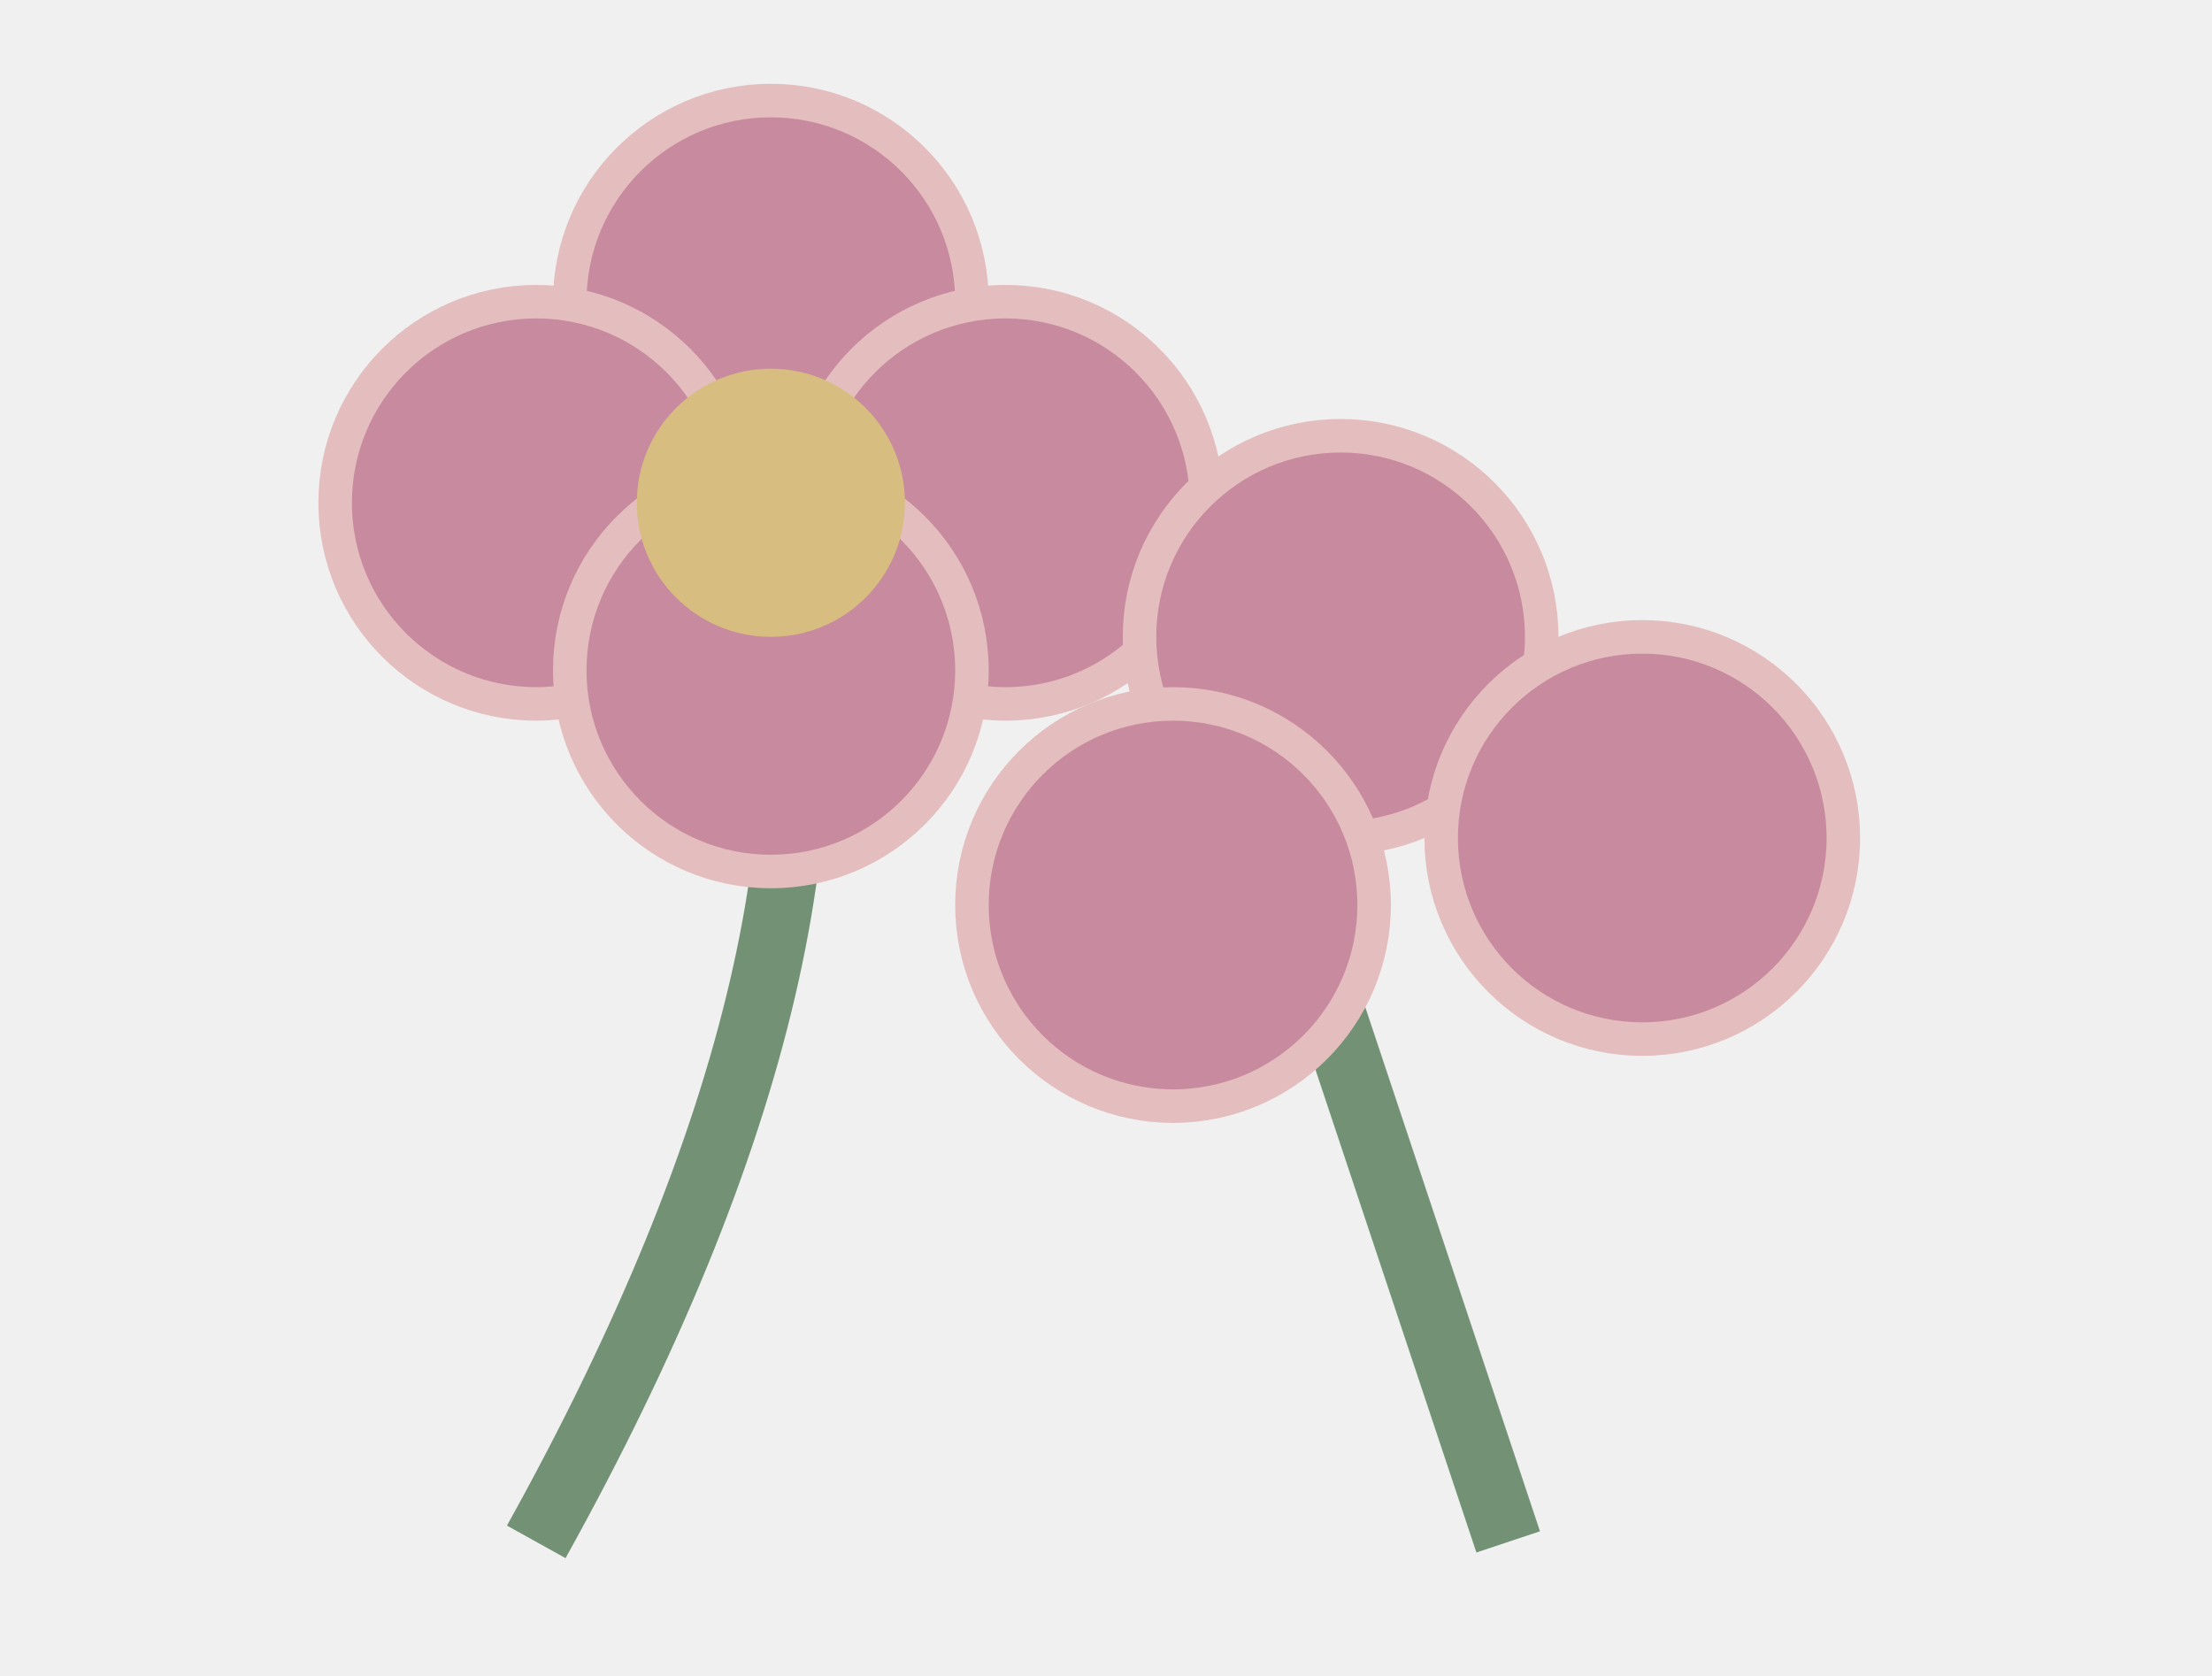
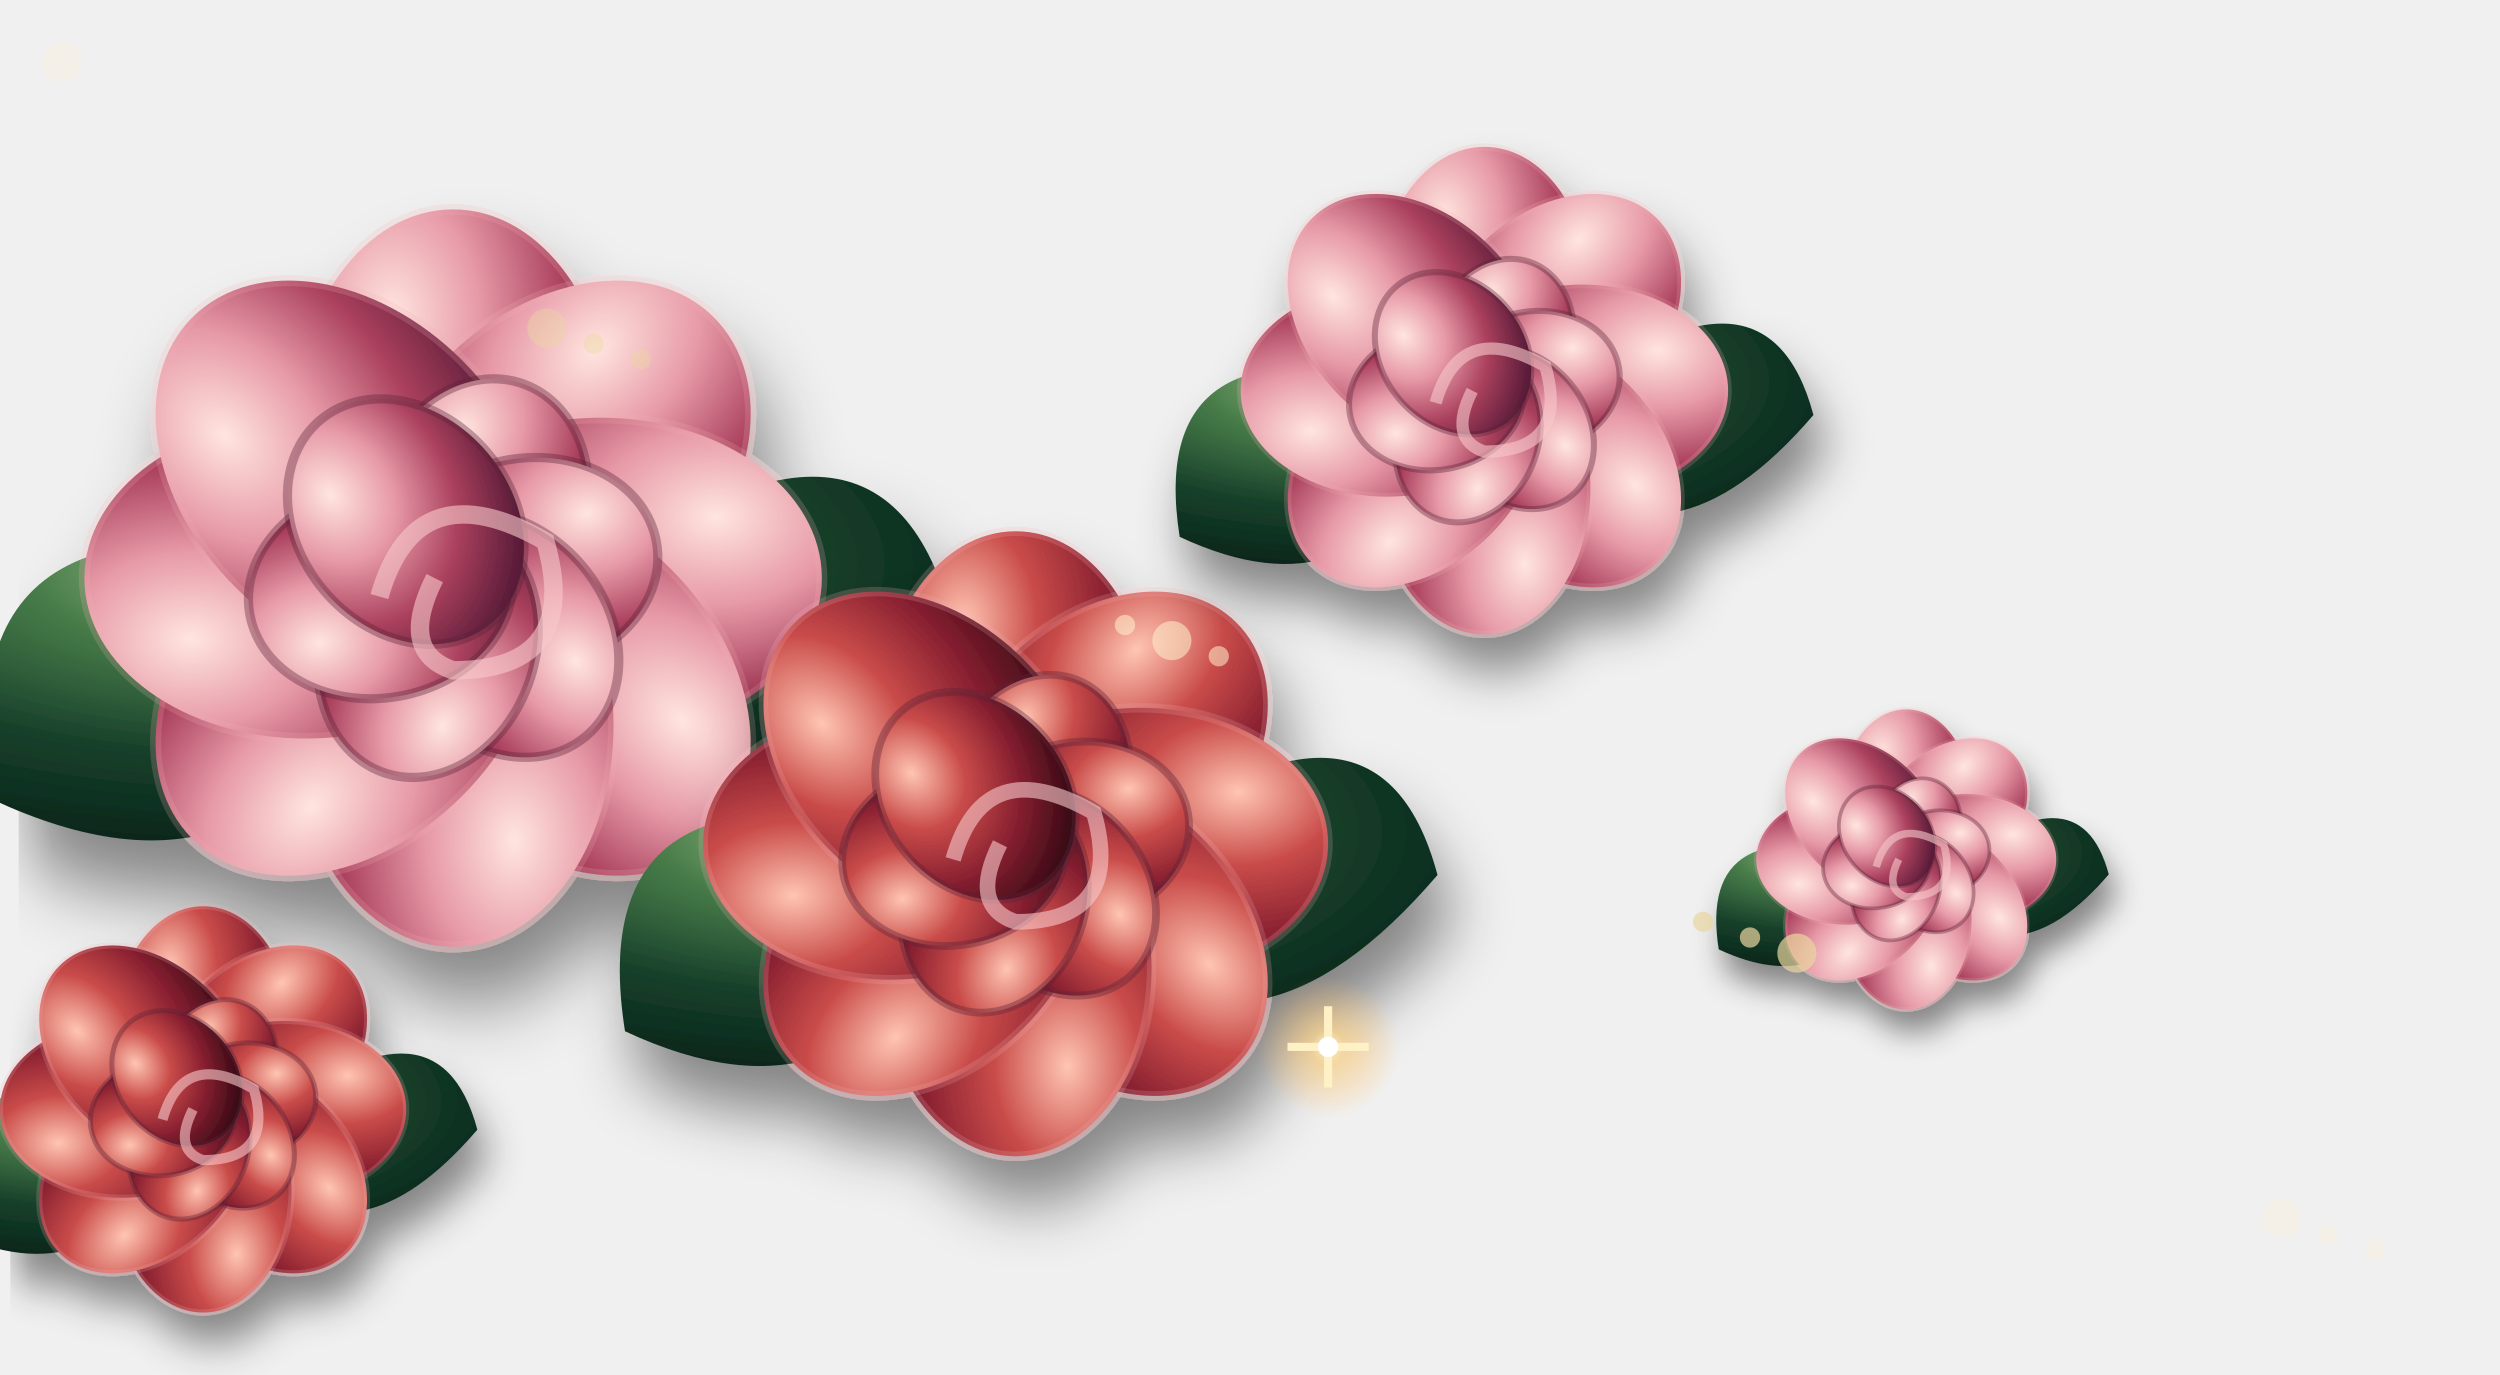
- <svg xmlns="http://www.w3.org/2000/svg" viewBox="0 0 66 50">
-   <path d="M16 46q10-18 7-30m22 30-8-24" fill="none" stroke="#739275" stroke-width="2" />
-   <g fill="#c88a9e" stroke="#e4bdbe">
-     <circle cx="23" cy="9" r="6" />
-     <circle cx="16" cy="15" r="6" />
-     <circle cx="30" cy="15" r="6" />
-     <circle cx="23" cy="20" r="6" />
-     <circle cx="40" cy="19" r="6" />
-     <circle cx="49" cy="25" r="6" />
-     <circle cx="35" cy="27" r="6" />
+ <svg xmlns="http://www.w3.org/2000/svg" viewBox="0 0 160 88" aria-hidden="true">
+   <defs>
+     <radialGradient id="gold" cx="31%" cy="24%" r="81%">
+       <stop offset="0" stop-color="#fff6cf" />
+       <stop offset="0.333" stop-color="#e1bf72" />
+       <stop offset="0.667" stop-color="#a57528" />
+       <stop offset="1" stop-color="#52320f" />
+     </radialGradient>
+     <radialGradient id="silver" cx="31%" cy="24%" r="81%">
+       <stop offset="0" stop-color="#ffffff" />
+       <stop offset="0.333" stop-color="#cdd4db" />
+       <stop offset="0.667" stop-color="#7a8290" />
+       <stop offset="1" stop-color="#373d48" />
+     </radialGradient>
+     <radialGradient id="red" cx="31%" cy="24%" r="81%">
+       <stop offset="0" stop-color="#ffc5b2" />
+       <stop offset="0.333" stop-color="#c94b49" />
+       <stop offset="0.667" stop-color="#861f30" />
+       <stop offset="1" stop-color="#350914" />
+     </radialGradient>
+     <radialGradient id="pink" cx="31%" cy="24%" r="81%">
+       <stop offset="0" stop-color="#ffe5df" />
+       <stop offset="0.333" stop-color="#e79aa8" />
+       <stop offset="0.667" stop-color="#aa405d" />
+       <stop offset="1" stop-color="#581b38" />
+     </radialGradient>
+     <radialGradient id="orange" cx="31%" cy="24%" r="81%">
+       <stop offset="0" stop-color="#ffe0a1" />
+       <stop offset="0.333" stop-color="#f4a33f" />
+       <stop offset="0.667" stop-color="#bb4c10" />
+       <stop offset="1" stop-color="#522108" />
+     </radialGradient>
+     <radialGradient id="green" cx="31%" cy="24%" r="81%">
+       <stop offset="0" stop-color="#b4d7a0" />
+       <stop offset="0.333" stop-color="#477b48" />
+       <stop offset="0.667" stop-color="#163f2a" />
+       <stop offset="1" stop-color="#072318" />
+     </radialGradient>
+     <radialGradient id="chocolate" cx="31%" cy="24%" r="81%">
+       <stop offset="0" stop-color="#d9ac88" />
+       <stop offset="0.333" stop-color="#925a3b" />
+       <stop offset="0.667" stop-color="#502818" />
+       <stop offset="1" stop-color="#1c0e09" />
+     </radialGradient>
+     <radialGradient id="navy" cx="31%" cy="24%" r="81%">
+       <stop offset="0" stop-color="#b4c9e3" />
+       <stop offset="0.333" stop-color="#557393" />
+       <stop offset="0.667" stop-color="#243a55" />
+       <stop offset="1" stop-color="#101e30" />
+     </radialGradient>
+     <radialGradient id="purple" cx="31%" cy="24%" r="81%">
+       <stop offset="0" stop-color="#e3bde7" />
+       <stop offset="0.333" stop-color="#9160ad" />
+       <stop offset="0.667" stop-color="#59306e" />
+       <stop offset="1" stop-color="#281332" />
+     </radialGradient>
+     <linearGradient id="metal" x2="1" y2="1">
+       <stop stop-color="#7b5525" />
+       <stop offset=".3" stop-color="#fff1b2" />
+       <stop offset=".52" stop-color="#a87a36" />
+       <stop offset=".8" stop-color="#f3d799" />
+       <stop offset="1" stop-color="#694418" />
+     </linearGradient>
+     <filter id="shadow" x="-35%" y="-35%" width="170%" height="170%">
+       <feDropShadow dx="1" dy="3" stdDeviation="2" flood-color="#000" flood-opacity=".45" />
+     </filter>
+     <radialGradient id="light">
+       <stop stop-color="#fff9d5" stop-opacity=".95" />
+       <stop offset=".25" stop-color="#ffcf78" stop-opacity=".6" />
+       <stop offset="1" stop-color="#ffbe66" stop-opacity="0" />
+     </radialGradient>
+   </defs>
+   <g transform="translate(29 37) scale(1.18)" filter="url(#shadow)">
+     <path d="M-4 0Q-28-7-25 12Q-10 19-4 4M5 2Q23-13 27 2Q15 16 5 6" fill="url(#green)" />
+     <ellipse cx="0" cy="-8" rx="8.7" ry="12" transform="rotate(0)" fill="url(#pink)" stroke="#f4afb5" stroke-opacity=".2" stroke-width=".6" />
+     <ellipse cx="0" cy="-8" rx="8.7" ry="12" transform="rotate(45)" fill="url(#pink)" stroke="#f4afb5" stroke-opacity=".2" stroke-width=".6" />
+     <ellipse cx="0" cy="-8" rx="8.7" ry="12" transform="rotate(90)" fill="url(#pink)" stroke="#f4afb5" stroke-opacity=".2" stroke-width=".6" />
+     <ellipse cx="0" cy="-8" rx="8.7" ry="12" transform="rotate(135)" fill="url(#pink)" stroke="#f4afb5" stroke-opacity=".2" stroke-width=".6" />
+     <ellipse cx="0" cy="-8" rx="8.7" ry="12" transform="rotate(180)" fill="url(#pink)" stroke="#f4afb5" stroke-opacity=".2" stroke-width=".6" />
+     <ellipse cx="0" cy="-8" rx="8.7" ry="12" transform="rotate(225)" fill="url(#pink)" stroke="#f4afb5" stroke-opacity=".2" stroke-width=".6" />
+     <ellipse cx="0" cy="-8" rx="8.7" ry="12" transform="rotate(270)" fill="url(#pink)" stroke="#f4afb5" stroke-opacity=".2" stroke-width=".6" />
+     <ellipse cx="0" cy="-8" rx="8.7" ry="12" transform="rotate(315)" fill="url(#pink)" stroke="#f4afb5" stroke-opacity=".2" stroke-width=".6" />
+     <ellipse cx="0" cy="-4" rx="5.8" ry="7.2" transform="rotate(20)" fill="url(#pink)" stroke="#5a2438" stroke-opacity=".38" stroke-width=".5" />
+     <ellipse cx="0" cy="-4" rx="5.8" ry="7.2" transform="rotate(80)" fill="url(#pink)" stroke="#5a2438" stroke-opacity=".38" stroke-width=".5" />
+     <ellipse cx="0" cy="-4" rx="5.8" ry="7.2" transform="rotate(140)" fill="url(#pink)" stroke="#5a2438" stroke-opacity=".38" stroke-width=".5" />
+     <ellipse cx="0" cy="-4" rx="5.8" ry="7.2" transform="rotate(200)" fill="url(#pink)" stroke="#5a2438" stroke-opacity=".38" stroke-width=".5" />
+     <ellipse cx="0" cy="-4" rx="5.8" ry="7.2" transform="rotate(260)" fill="url(#pink)" stroke="#5a2438" stroke-opacity=".38" stroke-width=".5" />
+     <ellipse cx="0" cy="-4" rx="5.8" ry="7.2" transform="rotate(320)" fill="url(#pink)" stroke="#5a2438" stroke-opacity=".38" stroke-width=".5" />
+     <path d="M-4 1Q-2-6 5-2Q7 5 0 5Q-3 4-1 0" fill="none" stroke="#f8c9cc" stroke-width="1" opacity=".6" />
  </g>
-   <circle cx="23" cy="15" r="4" fill="#d8bd80" />
+   <g transform="translate(65 54) scale(1)" filter="url(#shadow)">
+     <path d="M-4 0Q-28-7-25 12Q-10 19-4 4M5 2Q23-13 27 2Q15 16 5 6" fill="url(#green)" />
+     <ellipse cx="0" cy="-8" rx="8.7" ry="12" transform="rotate(0)" fill="url(#red)" stroke="#f4afb5" stroke-opacity=".2" stroke-width=".6" />
+     <ellipse cx="0" cy="-8" rx="8.7" ry="12" transform="rotate(45)" fill="url(#red)" stroke="#f4afb5" stroke-opacity=".2" stroke-width=".6" />
+     <ellipse cx="0" cy="-8" rx="8.7" ry="12" transform="rotate(90)" fill="url(#red)" stroke="#f4afb5" stroke-opacity=".2" stroke-width=".6" />
+     <ellipse cx="0" cy="-8" rx="8.7" ry="12" transform="rotate(135)" fill="url(#red)" stroke="#f4afb5" stroke-opacity=".2" stroke-width=".6" />
+     <ellipse cx="0" cy="-8" rx="8.7" ry="12" transform="rotate(180)" fill="url(#red)" stroke="#f4afb5" stroke-opacity=".2" stroke-width=".6" />
+     <ellipse cx="0" cy="-8" rx="8.7" ry="12" transform="rotate(225)" fill="url(#red)" stroke="#f4afb5" stroke-opacity=".2" stroke-width=".6" />
+     <ellipse cx="0" cy="-8" rx="8.7" ry="12" transform="rotate(270)" fill="url(#red)" stroke="#f4afb5" stroke-opacity=".2" stroke-width=".6" />
+     <ellipse cx="0" cy="-8" rx="8.7" ry="12" transform="rotate(315)" fill="url(#red)" stroke="#f4afb5" stroke-opacity=".2" stroke-width=".6" />
+     <ellipse cx="0" cy="-4" rx="5.8" ry="7.2" transform="rotate(20)" fill="url(#red)" stroke="#5a2438" stroke-opacity=".38" stroke-width=".5" />
+     <ellipse cx="0" cy="-4" rx="5.8" ry="7.2" transform="rotate(80)" fill="url(#red)" stroke="#5a2438" stroke-opacity=".38" stroke-width=".5" />
+     <ellipse cx="0" cy="-4" rx="5.8" ry="7.2" transform="rotate(140)" fill="url(#red)" stroke="#5a2438" stroke-opacity=".38" stroke-width=".5" />
+     <ellipse cx="0" cy="-4" rx="5.8" ry="7.2" transform="rotate(200)" fill="url(#red)" stroke="#5a2438" stroke-opacity=".38" stroke-width=".5" />
+     <ellipse cx="0" cy="-4" rx="5.8" ry="7.2" transform="rotate(260)" fill="url(#red)" stroke="#5a2438" stroke-opacity=".38" stroke-width=".5" />
+     <ellipse cx="0" cy="-4" rx="5.8" ry="7.2" transform="rotate(320)" fill="url(#red)" stroke="#5a2438" stroke-opacity=".38" stroke-width=".5" />
+     <path d="M-4 1Q-2-6 5-2Q7 5 0 5Q-3 4-1 0" fill="none" stroke="#f8c9cc" stroke-width="1" opacity=".6" />
+   </g>
+   <g transform="translate(95 25) scale(0.78)" filter="url(#shadow)">
+     <path d="M-4 0Q-28-7-25 12Q-10 19-4 4M5 2Q23-13 27 2Q15 16 5 6" fill="url(#green)" />
+     <ellipse cx="0" cy="-8" rx="8.7" ry="12" transform="rotate(0)" fill="url(#pink)" stroke="#f4afb5" stroke-opacity=".2" stroke-width=".6" />
+     <ellipse cx="0" cy="-8" rx="8.7" ry="12" transform="rotate(45)" fill="url(#pink)" stroke="#f4afb5" stroke-opacity=".2" stroke-width=".6" />
+     <ellipse cx="0" cy="-8" rx="8.7" ry="12" transform="rotate(90)" fill="url(#pink)" stroke="#f4afb5" stroke-opacity=".2" stroke-width=".6" />
+     <ellipse cx="0" cy="-8" rx="8.7" ry="12" transform="rotate(135)" fill="url(#pink)" stroke="#f4afb5" stroke-opacity=".2" stroke-width=".6" />
+     <ellipse cx="0" cy="-8" rx="8.7" ry="12" transform="rotate(180)" fill="url(#pink)" stroke="#f4afb5" stroke-opacity=".2" stroke-width=".6" />
+     <ellipse cx="0" cy="-8" rx="8.7" ry="12" transform="rotate(225)" fill="url(#pink)" stroke="#f4afb5" stroke-opacity=".2" stroke-width=".6" />
+     <ellipse cx="0" cy="-8" rx="8.7" ry="12" transform="rotate(270)" fill="url(#pink)" stroke="#f4afb5" stroke-opacity=".2" stroke-width=".6" />
+     <ellipse cx="0" cy="-8" rx="8.7" ry="12" transform="rotate(315)" fill="url(#pink)" stroke="#f4afb5" stroke-opacity=".2" stroke-width=".6" />
+     <ellipse cx="0" cy="-4" rx="5.8" ry="7.2" transform="rotate(20)" fill="url(#pink)" stroke="#5a2438" stroke-opacity=".38" stroke-width=".5" />
+     <ellipse cx="0" cy="-4" rx="5.8" ry="7.2" transform="rotate(80)" fill="url(#pink)" stroke="#5a2438" stroke-opacity=".38" stroke-width=".5" />
+     <ellipse cx="0" cy="-4" rx="5.8" ry="7.2" transform="rotate(140)" fill="url(#pink)" stroke="#5a2438" stroke-opacity=".38" stroke-width=".5" />
+     <ellipse cx="0" cy="-4" rx="5.8" ry="7.2" transform="rotate(200)" fill="url(#pink)" stroke="#5a2438" stroke-opacity=".38" stroke-width=".5" />
+     <ellipse cx="0" cy="-4" rx="5.8" ry="7.2" transform="rotate(260)" fill="url(#pink)" stroke="#5a2438" stroke-opacity=".38" stroke-width=".5" />
+     <ellipse cx="0" cy="-4" rx="5.8" ry="7.2" transform="rotate(320)" fill="url(#pink)" stroke="#5a2438" stroke-opacity=".38" stroke-width=".5" />
+     <path d="M-4 1Q-2-6 5-2Q7 5 0 5Q-3 4-1 0" fill="none" stroke="#f8c9cc" stroke-width="1" opacity=".6" />
+   </g>
+   <g transform="translate(13 71) scale(0.65)" filter="url(#shadow)">
+     <path d="M-4 0Q-28-7-25 12Q-10 19-4 4M5 2Q23-13 27 2Q15 16 5 6" fill="url(#green)" />
+     <ellipse cx="0" cy="-8" rx="8.7" ry="12" transform="rotate(0)" fill="url(#red)" stroke="#f4afb5" stroke-opacity=".2" stroke-width=".6" />
+     <ellipse cx="0" cy="-8" rx="8.7" ry="12" transform="rotate(45)" fill="url(#red)" stroke="#f4afb5" stroke-opacity=".2" stroke-width=".6" />
+     <ellipse cx="0" cy="-8" rx="8.7" ry="12" transform="rotate(90)" fill="url(#red)" stroke="#f4afb5" stroke-opacity=".2" stroke-width=".6" />
+     <ellipse cx="0" cy="-8" rx="8.7" ry="12" transform="rotate(135)" fill="url(#red)" stroke="#f4afb5" stroke-opacity=".2" stroke-width=".6" />
+     <ellipse cx="0" cy="-8" rx="8.7" ry="12" transform="rotate(180)" fill="url(#red)" stroke="#f4afb5" stroke-opacity=".2" stroke-width=".6" />
+     <ellipse cx="0" cy="-8" rx="8.7" ry="12" transform="rotate(225)" fill="url(#red)" stroke="#f4afb5" stroke-opacity=".2" stroke-width=".6" />
+     <ellipse cx="0" cy="-8" rx="8.7" ry="12" transform="rotate(270)" fill="url(#red)" stroke="#f4afb5" stroke-opacity=".2" stroke-width=".6" />
+     <ellipse cx="0" cy="-8" rx="8.7" ry="12" transform="rotate(315)" fill="url(#red)" stroke="#f4afb5" stroke-opacity=".2" stroke-width=".6" />
+     <ellipse cx="0" cy="-4" rx="5.8" ry="7.2" transform="rotate(20)" fill="url(#red)" stroke="#5a2438" stroke-opacity=".38" stroke-width=".5" />
+     <ellipse cx="0" cy="-4" rx="5.8" ry="7.2" transform="rotate(80)" fill="url(#red)" stroke="#5a2438" stroke-opacity=".38" stroke-width=".5" />
+     <ellipse cx="0" cy="-4" rx="5.8" ry="7.2" transform="rotate(140)" fill="url(#red)" stroke="#5a2438" stroke-opacity=".38" stroke-width=".5" />
+     <ellipse cx="0" cy="-4" rx="5.8" ry="7.2" transform="rotate(200)" fill="url(#red)" stroke="#5a2438" stroke-opacity=".38" stroke-width=".5" />
+     <ellipse cx="0" cy="-4" rx="5.8" ry="7.2" transform="rotate(260)" fill="url(#red)" stroke="#5a2438" stroke-opacity=".38" stroke-width=".5" />
+     <ellipse cx="0" cy="-4" rx="5.8" ry="7.2" transform="rotate(320)" fill="url(#red)" stroke="#5a2438" stroke-opacity=".38" stroke-width=".5" />
+     <path d="M-4 1Q-2-6 5-2Q7 5 0 5Q-3 4-1 0" fill="none" stroke="#f8c9cc" stroke-width="1" opacity=".6" />
+   </g>
+   <g transform="translate(122 55) scale(0.48)" filter="url(#shadow)">
+     <path d="M-4 0Q-28-7-25 12Q-10 19-4 4M5 2Q23-13 27 2Q15 16 5 6" fill="url(#green)" />
+     <ellipse cx="0" cy="-8" rx="8.7" ry="12" transform="rotate(0)" fill="url(#pink)" stroke="#f4afb5" stroke-opacity=".2" stroke-width=".6" />
+     <ellipse cx="0" cy="-8" rx="8.7" ry="12" transform="rotate(45)" fill="url(#pink)" stroke="#f4afb5" stroke-opacity=".2" stroke-width=".6" />
+     <ellipse cx="0" cy="-8" rx="8.7" ry="12" transform="rotate(90)" fill="url(#pink)" stroke="#f4afb5" stroke-opacity=".2" stroke-width=".6" />
+     <ellipse cx="0" cy="-8" rx="8.7" ry="12" transform="rotate(135)" fill="url(#pink)" stroke="#f4afb5" stroke-opacity=".2" stroke-width=".6" />
+     <ellipse cx="0" cy="-8" rx="8.7" ry="12" transform="rotate(180)" fill="url(#pink)" stroke="#f4afb5" stroke-opacity=".2" stroke-width=".6" />
+     <ellipse cx="0" cy="-8" rx="8.7" ry="12" transform="rotate(225)" fill="url(#pink)" stroke="#f4afb5" stroke-opacity=".2" stroke-width=".6" />
+     <ellipse cx="0" cy="-8" rx="8.7" ry="12" transform="rotate(270)" fill="url(#pink)" stroke="#f4afb5" stroke-opacity=".2" stroke-width=".6" />
+     <ellipse cx="0" cy="-8" rx="8.7" ry="12" transform="rotate(315)" fill="url(#pink)" stroke="#f4afb5" stroke-opacity=".2" stroke-width=".6" />
+     <ellipse cx="0" cy="-4" rx="5.8" ry="7.2" transform="rotate(20)" fill="url(#pink)" stroke="#5a2438" stroke-opacity=".38" stroke-width=".5" />
+     <ellipse cx="0" cy="-4" rx="5.8" ry="7.2" transform="rotate(80)" fill="url(#pink)" stroke="#5a2438" stroke-opacity=".38" stroke-width=".5" />
+     <ellipse cx="0" cy="-4" rx="5.8" ry="7.2" transform="rotate(140)" fill="url(#pink)" stroke="#5a2438" stroke-opacity=".38" stroke-width=".5" />
+     <ellipse cx="0" cy="-4" rx="5.8" ry="7.2" transform="rotate(200)" fill="url(#pink)" stroke="#5a2438" stroke-opacity=".38" stroke-width=".5" />
+     <ellipse cx="0" cy="-4" rx="5.8" ry="7.2" transform="rotate(260)" fill="url(#pink)" stroke="#5a2438" stroke-opacity=".38" stroke-width=".5" />
+     <ellipse cx="0" cy="-4" rx="5.8" ry="7.2" transform="rotate(320)" fill="url(#pink)" stroke="#5a2438" stroke-opacity=".38" stroke-width=".5" />
+     <path d="M-4 1Q-2-6 5-2Q7 5 0 5Q-3 4-1 0" fill="none" stroke="#f8c9cc" stroke-width="1" opacity=".6" />
+   </g>
+   <circle cx="4" cy="4" r="1.25" fill="#fff1cc" opacity="0.25" />
+   <circle cx="41" cy="23" r="0.65" fill="#ead6a0" opacity="0.4" />
+   <circle cx="78" cy="42" r="0.65" fill="#fff1cc" opacity="0.55" />
+   <circle cx="115" cy="61" r="1.25" fill="#ead6a0" opacity="0.7" />
+   <circle cx="152" cy="80" r="0.65" fill="#fff1cc" opacity="0.25" />
+   <circle cx="38" cy="22" r="0.65" fill="#ead6a0" opacity="0.4" />
+   <circle cx="75" cy="41" r="1.25" fill="#fff1cc" opacity="0.55" />
+   <circle cx="112" cy="60" r="0.65" fill="#ead6a0" opacity="0.7" />
+   <circle cx="149" cy="79" r="0.65" fill="#fff1cc" opacity="0.25" />
+   <circle cx="35" cy="21" r="1.25" fill="#ead6a0" opacity="0.4" />
+   <circle cx="72" cy="40" r="0.65" fill="#fff1cc" opacity="0.55" />
+   <circle cx="109" cy="59" r="0.65" fill="#ead6a0" opacity="0.7" />
+   <circle cx="146" cy="78" r="1.25" fill="#fff1cc" opacity="0.25" />
+   <g transform="translate(85 67) scale(0.65)">
+     <circle r="7" fill="url(#light)" />
+     <path d="M-4 0H4M0-4V4" stroke="#fff1c6" stroke-width=".8" />
+     <circle r="1" fill="#fff" />
+   </g>
</svg>
